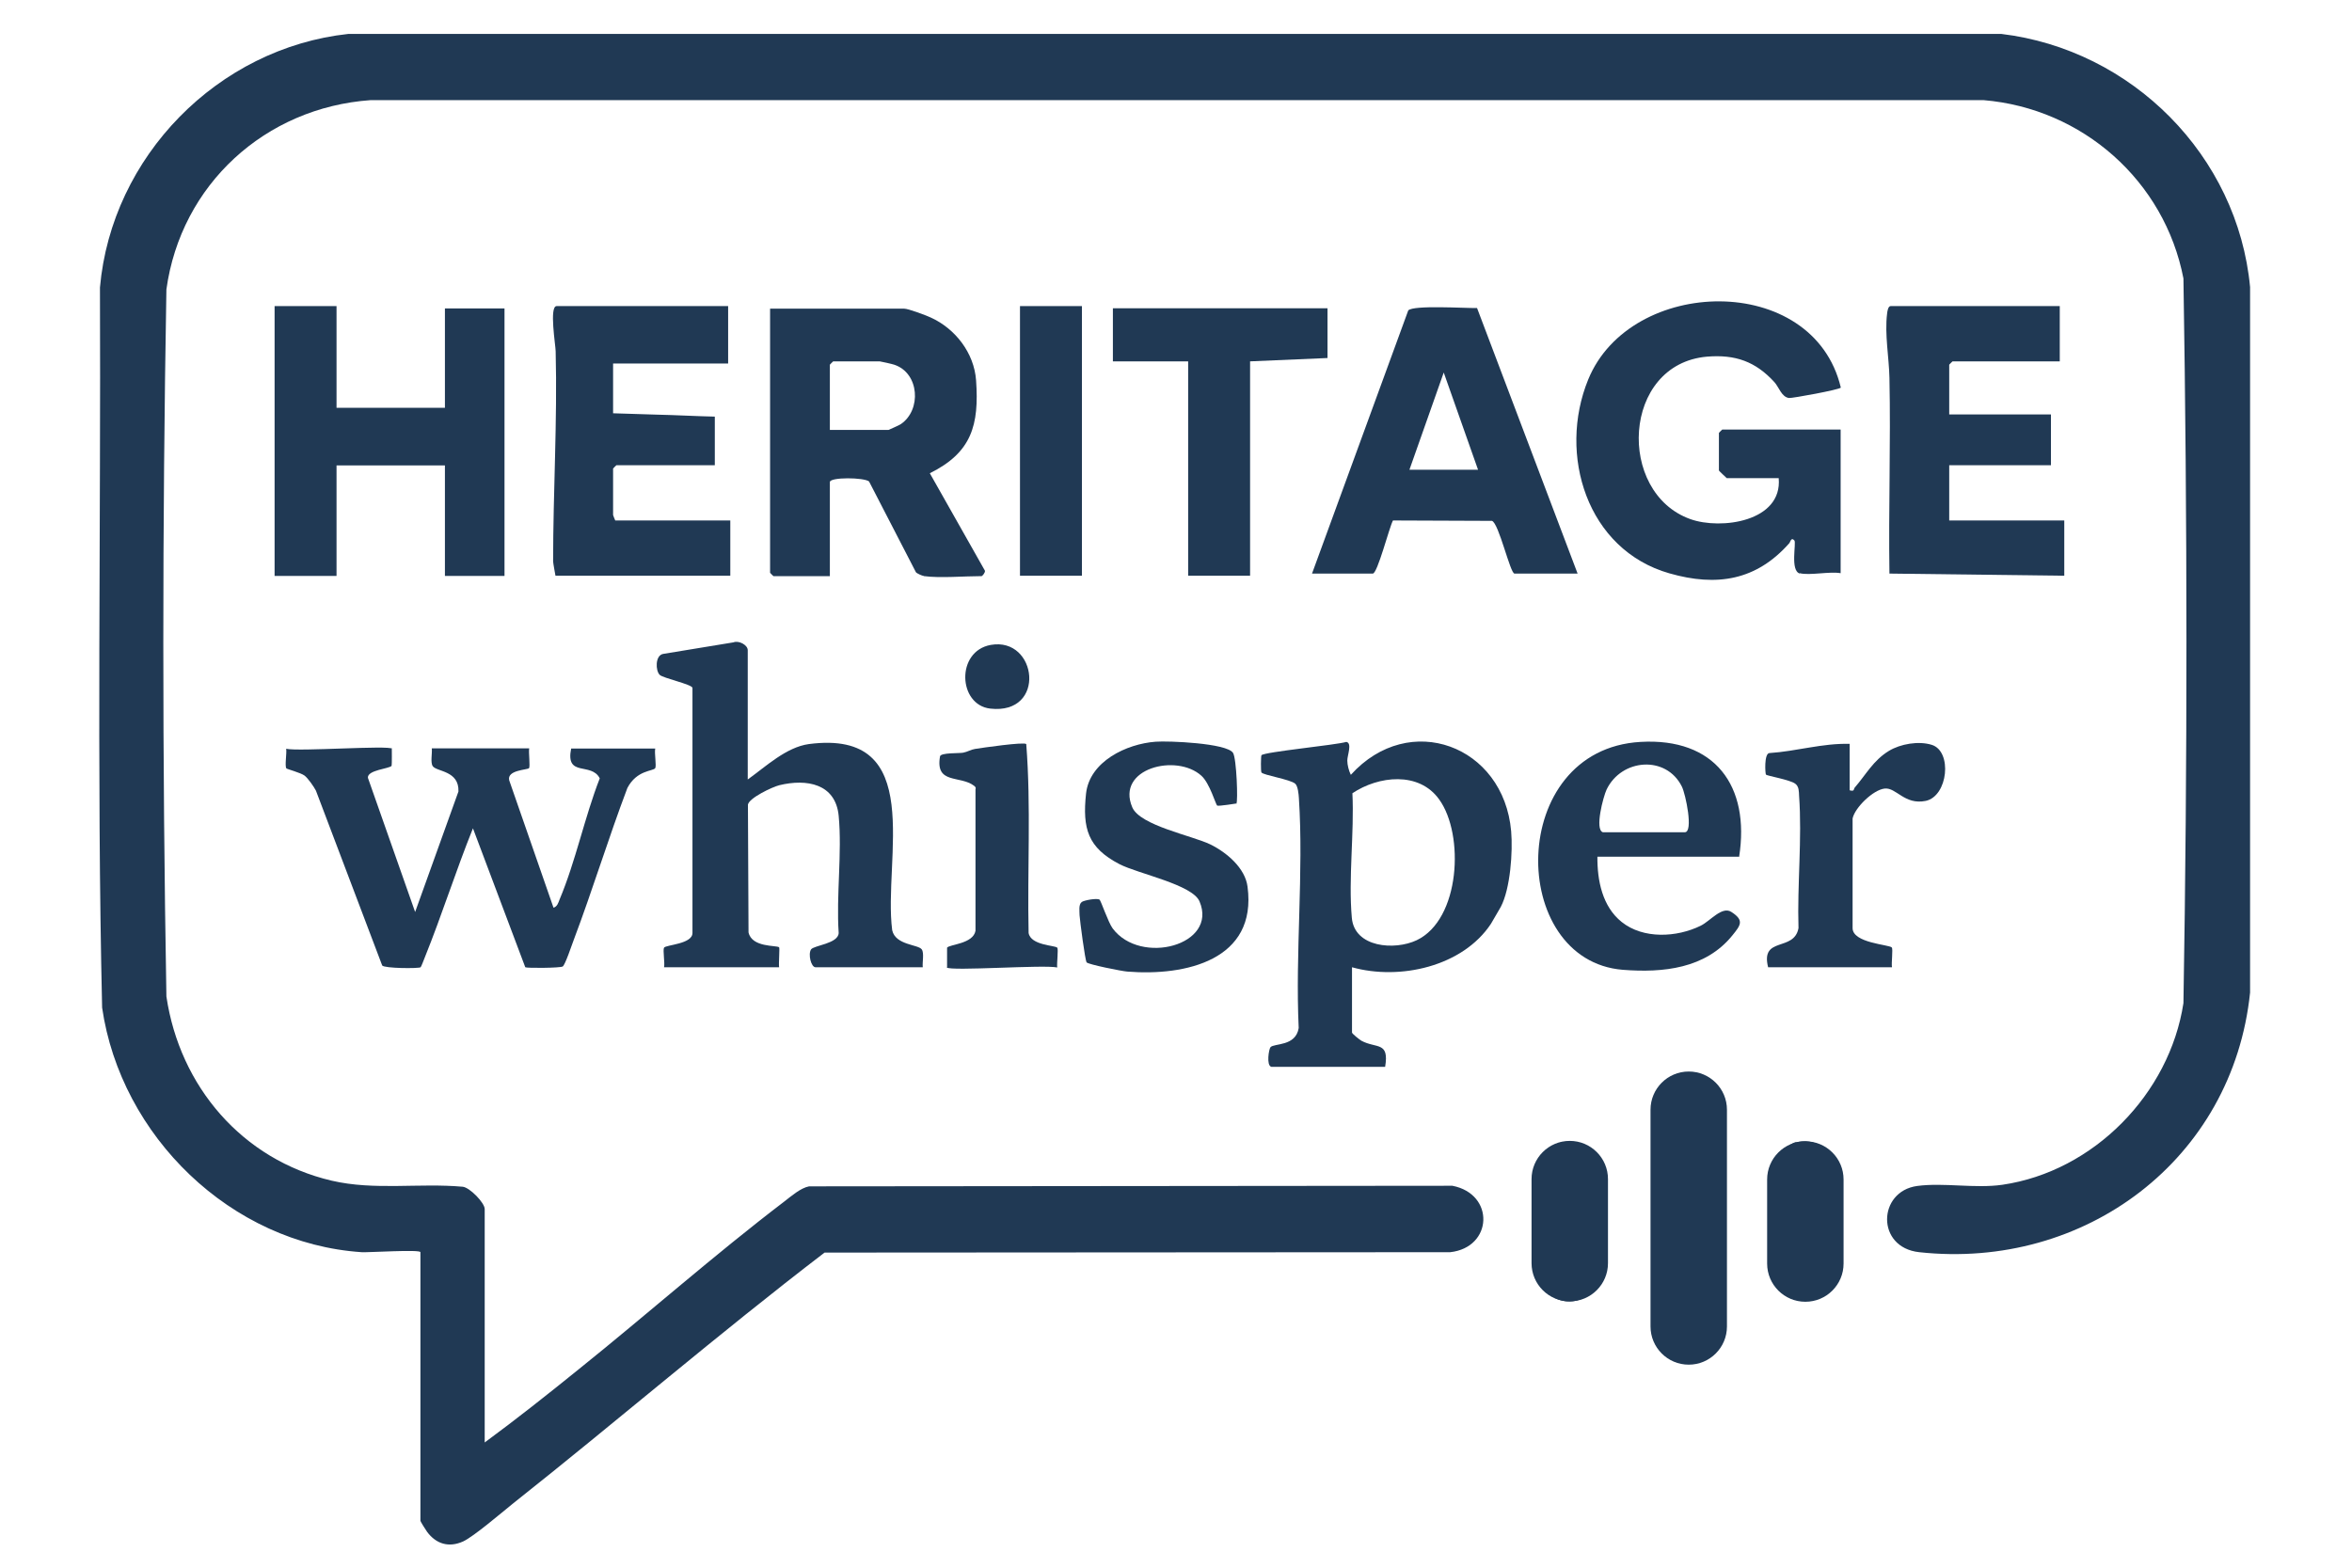
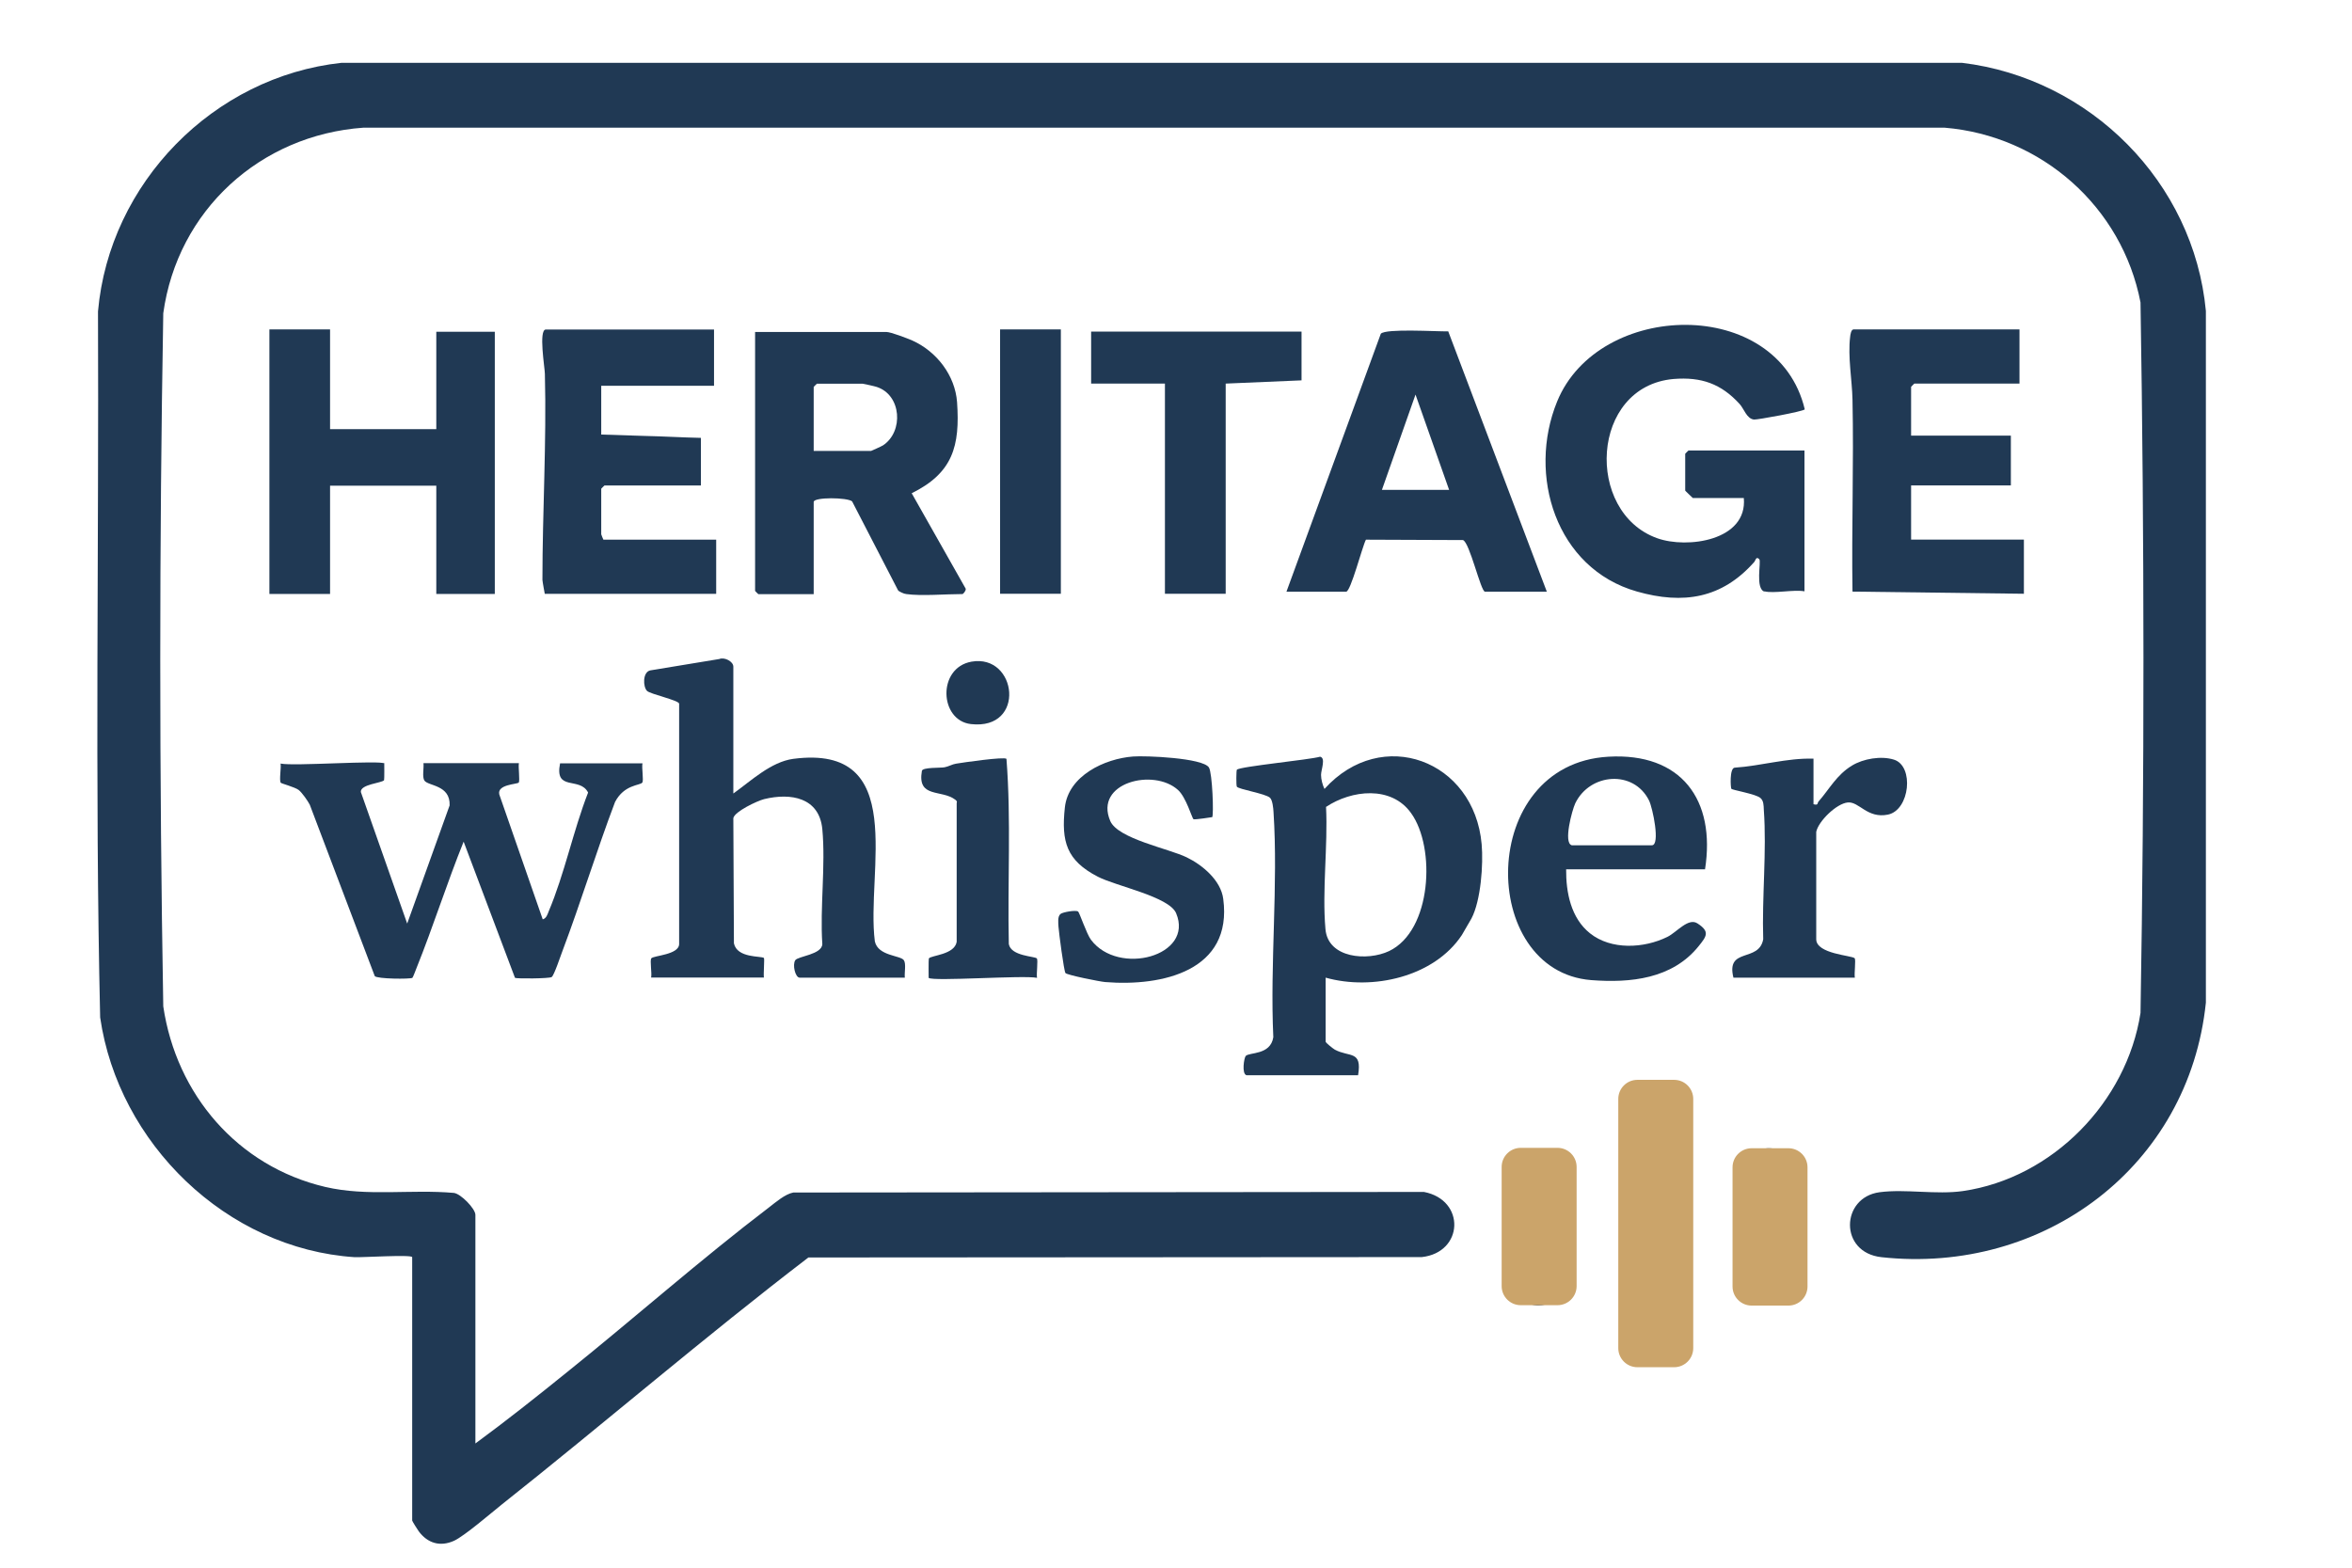
- <svg xmlns="http://www.w3.org/2000/svg" id="Layer_1" version="1.1" viewBox="0 0 120 80">
+ <svg xmlns="http://www.w3.org/2000/svg" id="Layer_1" version="1.1" viewBox="0 0 240 160">
  <defs>
    <style>
      .st0 {
+         fill: #cba46a;
+       }
+ 
+       .st1 {
        fill: #203954;
      }
    </style>
  </defs>
  <g>
-     <path class="st0" d="M24.73,73.61c1.63-1.2,3.22-2.46,4.79-3.73,3.51-2.82,6.92-5.84,10.5-8.57.35-.27.83-.69,1.26-.77l32.82-.03c2.18.42,2.07,3.15-.11,3.39l-31.92.02c-5.41,4.14-10.59,8.6-15.94,12.84-.56.45-1.96,1.65-2.5,1.9-.73.33-1.38.13-1.84-.49-.06-.08-.34-.53-.34-.56v-13.71c0-.15-2.66.02-2.99,0-6.68-.44-12.3-5.93-13.25-12.48-.28-12.23-.06-24.51-.11-36.75.59-6.68,6.01-12.22,12.68-12.94h84.32c6.67.8,12.07,6.21,12.7,12.92v36c-.88,8.52-8.43,14.17-16.88,13.25-2.22-.24-2.12-3.11-.1-3.38,1.35-.18,2.95.14,4.34-.06,4.66-.68,8.53-4.64,9.24-9.27.21-12.3.2-24.68,0-36.98-.96-4.98-5.15-8.68-10.2-9.1H18.91c-5.38.38-9.68,4.31-10.42,9.66-.21,12.01-.21,24.07,0,36.08.68,4.59,3.87,8.33,8.43,9.4,2.19.51,4.46.11,6.69.31.36.04,1.12.82,1.12,1.14v11.9h0Z" />
+     <path class="st1" d="M48.5,147.33c3.2-2.35,6.31-4.82,9.39-7.31,6.88-5.53,13.57-11.45,20.59-16.8.69-.53,1.63-1.35,2.47-1.51l64.35-.06c4.27.82,4.06,6.18-.22,6.65l-62.59.04c-10.61,8.12-20.76,16.86-31.25,25.18-1.1.88-3.84,3.24-4.9,3.73-1.43.65-2.71.25-3.61-.96-.12-.16-.67-1.04-.67-1.1v-26.88c0-.29-5.22.04-5.86,0-13.1-.86-24.12-11.63-25.98-24.47-.55-23.98-.12-48.06-.22-72.06,1.16-13.1,11.78-23.96,24.86-25.37h165.33c13.08,1.57,23.67,12.18,24.9,25.33v70.59c-1.73,16.71-16.53,27.78-33.1,25.98-4.35-.47-4.16-6.1-.2-6.63,2.65-.35,5.78.27,8.51-.12,9.14-1.33,16.72-9.1,18.12-18.18.41-24.12.39-48.39,0-72.51-1.88-9.76-10.1-17.02-20-17.84H37.09c-10.55.75-18.98,8.45-20.43,18.94-.41,23.55-.41,47.19,0,70.74,1.33,9,7.59,16.33,16.53,18.43,4.29,1,8.74.22,13.12.61.71.08,2.2,1.61,2.2,2.24v23.35Z" />
    <g>
-       <path class="st0" d="M85.64,55.25c.93-.21,1.82.31,1.96,1.27v11.39c-.47,1.72-2.86,1.54-3.05-.22.28-3.52-.37-7.61,0-11.06.06-.58.5-1.25,1.1-1.39h0Z" />
-       <path class="st0" d="M79.66,58.3c.88-.18,1.85.33,1.95,1.27.2,1.73-.13,3.85-.03,5.62-.45,1.7-2.83,1.63-3.02-.2-.18-1.72.13-3.76,0-5.52.08-.51.59-1.06,1.09-1.17h.01Z" />
-       <path class="st0" d="M91.63,58.29c1-.23,1.84.37,1.95,1.39.12,1.09.14,4.48-.03,5.5-.28,1.67-2.74,1.5-2.91.14-.19-1.52.01-3.81.01-5.43,0-.19-.1-.4-.09-.55.04-.36.71-.98,1.07-1.06h0Z" />
+       <path class="st1" d="M167.93,111.33c1.82-.41,3.57.61,3.84,2.49v22.33c-.92,3.37-5.61,3.02-5.98-.43.55-6.9-.73-14.92,0-21.69.12-1.14.98-2.45,2.16-2.73l-.02.02Z" />
+       <path class="st1" d="M156.21,117.31c1.73-.35,3.63.65,3.82,2.49.39,3.39-.25,7.55-.06,11.02-.88,3.33-5.55,3.2-5.92-.39-.35-3.37.25-7.37,0-10.82.16-1,1.16-2.08,2.14-2.29h.02Z" />
+       <path class="st1" d="M179.68,117.29c1.96-.45,3.61.73,3.82,2.73.24,2.14.27,8.78-.06,10.78-.55,3.27-5.37,2.94-5.71.27-.37-2.98.02-7.47.02-10.65,0-.37-.2-.78-.18-1.08.08-.71,1.39-1.92,2.1-2.08v.02Z" />
    </g>
    <g>
-       <path class="st0" d="M38.16,39.77c.91-.65,1.95-1.64,3.11-1.8,6.04-.79,3.78,5.87,4.25,9.5.17.77,1.33.72,1.51.98.13.19.02.66.05.91h-5.47c-.23,0-.39-.67-.23-.91.14-.21,1.39-.29,1.41-.84-.13-1.92.18-4.08,0-5.98-.16-1.64-1.63-1.9-3.03-1.56-.36.09-1.54.65-1.6.99l.03,6.52c.17.78,1.42.65,1.56.76.04.03-.03.84,0,1.02h-5.87c.05-.22-.07-.88,0-1,.1-.15,1.45-.18,1.45-.75v-12.51c-.04-.18-1.49-.49-1.67-.66-.22-.21-.24-.99.17-1.07l3.59-.59c.27-.11.73.13.73.4v6.6h0Z" />
-       <path class="st0" d="M76.07,47.14c-1.45,2.19-4.66,2.9-7.09,2.22v3.33c0,.06.38.36.48.42.76.41,1.43.02,1.21,1.33h-5.81c-.26-.08-.12-.91-.04-1,.18-.21,1.29-.03,1.44-.98-.18-3.84.26-7.93.01-11.73-.01-.19-.05-.62-.19-.74-.26-.22-1.61-.43-1.72-.57-.04-.06-.03-.84,0-.88.14-.17,3.81-.52,4.33-.68.31.06.05.68.05.95,0,.23.08.53.18.73,2.98-3.3,7.8-1.5,8.18,2.88.09,1.04-.04,2.93-.53,3.86M69,40.47c.1,2.04-.21,4.34-.03,6.36.13,1.53,2.19,1.68,3.31,1.15,2.23-1.06,2.44-5.39,1.15-7.18-1.03-1.45-3.1-1.21-4.43-.32h0Z" />
-       <path class="st0" d="M19.99,38.19s.01.85-.01.89c-.11.15-1.24.21-1.21.61l2.41,6.85,2.21-6.15c.04-1.07-1.1-1-1.31-1.29-.13-.19-.02-.66-.05-.91h4.97c-.04.2.06.92-.01,1.01-.08.09-1.14.09-1.01.62l2.26,6.5c.19-.05.25-.26.31-.42.82-1.94,1.28-4.21,2.05-6.18-.43-.85-1.76-.03-1.46-1.52h4.29c-.05.22.07.88,0,1-.11.16-.94.09-1.42,1.01-.97,2.56-1.77,5.19-2.74,7.76-.09.24-.44,1.28-.56,1.35-.13.08-1.83.09-1.91.04l-2.67-7.09c-.87,2.16-1.58,4.41-2.45,6.57-.04.1-.19.5-.22.52-.11.07-1.84.06-1.96-.09l-3.38-8.92c-.1-.2-.41-.64-.58-.77-.2-.15-.9-.33-.93-.37-.09-.13.03-.78-.01-1,.66.15,5.23-.19,5.42,0l-.02-.02Z" />
-       <path class="st0" d="M88.72,43.72h-7.22c-.01,1.21.25,2.54,1.24,3.33,1.1.88,2.81.79,4.03.19.49-.24,1.09-1.02,1.57-.7.66.43.47.67.05,1.19-1.37,1.7-3.54,1.92-5.59,1.76-5.88-.47-5.93-11.24.9-11.63,3.79-.22,5.6,2.24,5.03,5.87h-.01ZM81.78,42.47h4.18c.45,0,.04-1.95-.15-2.33-.8-1.61-3.08-1.43-3.84.15-.17.36-.62,2.05-.19,2.18Z" />
-       <path class="st0" d="M63.1,41s-.93.15-1,.11c-.07-.05-.38-1.14-.8-1.52-1.27-1.16-4.38-.38-3.53,1.61.4.93,3.05,1.44,3.98,1.89.82.4,1.78,1.2,1.9,2.16.5,3.75-3.17,4.57-6.14,4.33-.27-.02-1.98-.36-2.07-.47-.08-.11-.34-2.11-.36-2.4,0-.2-.06-.55.11-.68.12-.09.78-.21.91-.12.07.05.44,1.16.67,1.47,1.43,1.91,5.38.85,4.43-1.38-.36-.86-3.13-1.41-4.08-1.9-1.62-.84-1.9-1.82-1.71-3.6.18-1.65,2.07-2.54,3.55-2.65.64-.05,3.63.07,3.95.57.18.28.26,2.49.17,2.59h.02Z" />
-       <path class="st0" d="M94.37,37.96v2.37c.27.07.19-.06.26-.14.58-.67.94-1.38,1.74-1.87.59-.36,1.52-.52,2.19-.31,1.06.33.83,2.62-.31,2.86-1.08.22-1.5-.69-2.09-.63s-1.53.98-1.64,1.53v5.59c0,.77,1.87.84,2,.99.07.08-.03.8.01,1.01h-6.32c-.4-1.6,1.33-.77,1.55-2-.07-2.2.19-4.57.03-6.75-.01-.21,0-.48-.2-.62-.27-.2-1.44-.4-1.49-.46-.04-.05-.1-1.07.17-1.1,1.38-.09,2.72-.51,4.1-.47h0Z" />
-       <path class="st0" d="M48.32,49.36s0-.96,0-1c.12-.17,1.33-.19,1.45-.86v-7.22c.03-.09,0-.12-.07-.18-.72-.55-1.99-.06-1.74-1.5.03-.2.99-.15,1.18-.19.22-.04.4-.16.6-.19.36-.06,2.52-.37,2.62-.25.25,3.2.05,6.43.12,9.64.11.64,1.36.63,1.46.75.07.08-.03.8,0,1.01-.69-.15-5.44.2-5.64,0h0Z" />
-       <path class="st0" d="M50.55,32.91c2.38-.42,2.86,3.58-.03,3.25-1.64-.19-1.76-2.93.03-3.25Z" />
+       <path class="st1" d="M74.84,80.98c1.78-1.27,3.82-3.22,6.1-3.53,11.84-1.55,7.41,11.51,8.33,18.63.33,1.51,2.61,1.41,2.96,1.92.25.37.04,1.29.1,1.78h-10.73c-.45,0-.76-1.31-.45-1.78.27-.41,2.73-.57,2.76-1.65-.25-3.76.35-8,0-11.73-.31-3.22-3.2-3.73-5.94-3.06-.71.18-3.02,1.27-3.14,1.94l.06,12.78c.33,1.53,2.78,1.27,3.06,1.49.08.06-.06,1.65,0,2h-11.51c.1-.43-.14-1.73.02-1.96.2-.29,2.84-.35,2.84-1.47v-24.53c-.08-.35-2.92-.96-3.27-1.29-.43-.41-.47-1.94.33-2.1l7.04-1.16c.53-.22,1.43.25,1.43.78v12.94-.02Z" />
+       <path class="st1" d="M149.17,95.43c-2.84,4.29-9.14,5.69-13.9,4.35v6.53c0,.12.75.71.94.82,1.49.8,2.8.04,2.37,2.61h-11.39c-.51-.16-.24-1.78-.08-1.96.35-.41,2.53-.06,2.82-1.92-.35-7.53.51-15.55.02-23-.02-.37-.1-1.22-.37-1.45-.51-.43-3.16-.84-3.37-1.12-.08-.12-.06-1.65,0-1.73.27-.33,7.47-1.02,8.49-1.33.61.12.1,1.33.1,1.86,0,.45.16,1.04.35,1.43,5.84-6.47,15.29-2.94,16.04,5.65.18,2.04-.08,5.74-1.04,7.57M135.31,82.35c.2,4-.41,8.51-.06,12.47.25,3,4.29,3.29,6.49,2.25,4.37-2.08,4.78-10.57,2.25-14.08-2.02-2.84-6.08-2.37-8.69-.63v-.02Z" />
+       <path class="st1" d="M39.21,77.88s.02,1.67-.02,1.75c-.22.29-2.43.41-2.37,1.2l4.73,13.43,4.33-12.06c.08-2.1-2.16-1.96-2.57-2.53-.25-.37-.04-1.29-.1-1.78h9.74c-.08.39.12,1.8-.02,1.98-.16.18-2.24.18-1.98,1.22l4.43,12.74c.37-.1.49-.51.61-.82,1.61-3.8,2.51-8.25,4.02-12.12-.84-1.67-3.45-.06-2.86-2.98h8.41c-.1.43.14,1.73-.02,1.96-.22.31-1.84.18-2.78,1.98-1.9,5.02-3.47,10.18-5.37,15.22-.18.47-.86,2.51-1.1,2.65-.25.16-3.59.18-3.74.08l-5.24-13.9c-1.71,4.24-3.1,8.65-4.8,12.88-.08.2-.37.98-.43,1.02-.22.14-3.61.12-3.84-.18l-6.63-17.49c-.2-.39-.8-1.25-1.14-1.51-.39-.29-1.76-.65-1.82-.73-.18-.25.06-1.53-.02-1.96,1.29.29,10.25-.37,10.63,0l-.04-.04Z" />
+       <path class="st1" d="M173.97,88.72h-14.16c-.02,2.37.49,4.98,2.43,6.53,2.16,1.73,5.51,1.55,7.9.37.96-.47,2.14-2,3.08-1.37,1.29.84.92,1.31.1,2.33-2.69,3.33-6.94,3.76-10.96,3.45-11.53-.92-11.63-22.04,1.76-22.8,7.43-.43,10.98,4.39,9.86,11.51l-.02-.02ZM160.36,86.27h8.2c.88,0,.08-3.82-.29-4.57-1.57-3.16-6.04-2.8-7.53.29-.33.71-1.22,4.02-.37,4.27Z" />
+       <path class="st1" d="M123.74,83.39s-1.82.29-1.96.22c-.14-.1-.75-2.24-1.57-2.98-2.49-2.27-8.59-.75-6.92,3.16.78,1.82,5.98,2.82,7.8,3.71,1.61.78,3.49,2.35,3.73,4.24.98,7.35-6.22,8.96-12.04,8.49-.53-.04-3.88-.71-4.06-.92-.16-.22-.67-4.14-.71-4.71-.02-.39-.12-1.08.22-1.33.24-.18,1.53-.41,1.78-.24.14.1.86,2.27,1.31,2.88,2.8,3.74,10.55,1.67,8.69-2.71-.71-1.69-6.14-2.76-8-3.73-3.18-1.65-3.73-3.57-3.35-7.06.35-3.24,4.06-4.98,6.96-5.2,1.25-.1,7.12.14,7.74,1.12.35.55.51,4.88.33,5.08l.04-.02Z" />
+       <path class="st1" d="M185.05,77.43v4.65c.53.14.37-.12.51-.27,1.14-1.31,1.84-2.71,3.41-3.67,1.16-.71,2.98-1.02,4.29-.61,2.08.65,1.63,5.14-.61,5.61-2.12.43-2.94-1.35-4.1-1.24s-3,1.92-3.22,3v10.96c0,1.51,3.67,1.65,3.92,1.94.14.16-.06,1.57.02,1.98h-12.39c-.78-3.14,2.61-1.51,3.04-3.92-.14-4.31.37-8.96.06-13.23-.02-.41,0-.94-.39-1.22-.53-.39-2.82-.78-2.92-.9-.08-.1-.2-2.1.33-2.16,2.71-.18,5.33-1,8.04-.92h0Z" />
+       <path class="st1" d="M94.76,99.78s-.02-1.88.02-1.96c.24-.33,2.61-.37,2.84-1.69v-14.16c.06-.18,0-.24-.14-.35-1.41-1.08-3.9-.12-3.41-2.94.06-.39,1.94-.29,2.31-.37.43-.08.78-.31,1.18-.37.71-.12,4.94-.73,5.14-.49.49,6.27.1,12.61.24,18.9.22,1.25,2.67,1.24,2.86,1.47.14.16-.06,1.57.02,1.98-1.35-.29-10.67.39-11.06,0v-.02Z" />
+       <path class="st1" d="M99.13,67.53c4.67-.82,5.61,7.02-.06,6.37-3.22-.37-3.45-5.74.06-6.37Z" />
    </g>
    <g>
-       <path class="st0" d="M91.83,29.27c-.51-.14-.17-1.57-.28-1.69-.17-.19-.21.09-.26.14-1.68,1.9-3.69,2.23-6.11,1.54-4.22-1.2-5.71-6.07-4.15-9.89,2.15-5.27,11.48-5.51,12.89.41-.08.11-2.5.55-2.64.53-.38-.04-.52-.56-.75-.81-.96-1.05-1.99-1.42-3.44-1.3-4.34.38-4.62,6.94-.85,8.29,1.56.56,4.71.13,4.51-2.09h-2.65s-.4-.37-.4-.39v-1.92s.16-.17.17-.17h6.04v7.33c-.57-.1-1.59.13-2.09,0v.02Z" />
-       <path class="st0" d="M47.13,29.39c-.07,0-.36-.13-.4-.19l-2.39-4.63c-.25-.21-2-.23-2,.03v4.8h-2.88s-.17-.16-.17-.17v-13.48h6.83c.23,0,1.09.33,1.36.45,1.26.57,2.22,1.81,2.32,3.21.16,2.28-.22,3.68-2.36,4.74l2.81,4.97c.03.09-.13.28-.17.28-.87,0-2.13.11-2.93,0h-.02ZM42.34,21.94h2.99s.53-.23.62-.29c1.08-.72.96-2.62-.33-3.04-.08-.03-.7-.17-.74-.17h-2.37s-.17.16-.17.17v3.33Z" />
-       <polygon class="st0" points="17.17 15.62 17.17 20.81 22.7 20.81 22.7 15.74 25.74 15.74 25.74 29.39 22.7 29.39 22.7 23.75 17.17 23.75 17.17 29.39 14.01 29.39 14.01 15.62 17.17 15.62" />
-       <path class="st0" d="M66.94,29.27l4.91-13.43c.27-.28,2.87-.11,3.51-.12l5.13,13.55h-3.22c-.22,0-.8-2.58-1.15-2.69l-5.05-.02c-.19.35-.79,2.71-1.03,2.71h-3.1ZM71.91,23.97h3.5l-1.75-4.96s-1.75,4.96-1.75,4.96Z" />
-       <path class="st0" d="M105.09,15.62v2.82h-5.47s-.17.16-.17.17v2.54h5.19v2.59h-5.19v2.82h5.87v2.82l-8.92-.11c-.05-3.33.07-6.66,0-9.99-.02-1.02-.25-2.23-.12-3.27.01-.11.05-.39.18-.39h8.63Z" />
-       <path class="st0" d="M33.52,21.16c.96.02,1.99.08,2.95.1v2.48h-5.02s-.17.16-.17.17v2.37s.1.28.11.28h5.87v2.82h-8.92s-.12-.65-.12-.73c0-3.55.22-7.15.13-10.72,0-.29-.34-2.31.05-2.31h8.75v2.93h-5.87v2.54" />
-       <path class="st0" d="M63.78,18.44v10.94h-3.16v-10.94h-3.84v-2.71h10.95v2.54" />
-       <rect class="st0" x="52.04" y="15.62" width="3.16" height="13.76" />
+       <path class="st1" d="M180.07,60.39c-1-.27-.33-3.08-.55-3.31-.33-.37-.41.18-.51.27-3.29,3.73-7.24,4.37-11.98,3.02-8.27-2.35-11.2-11.9-8.14-19.39,4.22-10.33,22.51-10.8,25.27.8-.16.22-4.9,1.08-5.18,1.04-.75-.08-1.02-1.1-1.47-1.59-1.88-2.06-3.9-2.78-6.74-2.55-8.51.75-9.06,13.61-1.67,16.25,3.06,1.1,9.23.25,8.84-4.1h-5.2s-.78-.73-.78-.76v-3.76s.31-.33.33-.33h11.84v14.37c-1.12-.2-3.12.25-4.1,0l.02.04Z" />
+       <path class="st1" d="M92.42,60.62c-.14,0-.71-.25-.78-.37l-4.69-9.08c-.49-.41-3.92-.45-3.92.06v9.41h-5.65s-.33-.31-.33-.33v-26.43h13.39c.45,0,2.14.65,2.67.88,2.47,1.12,4.35,3.55,4.55,6.29.31,4.47-.43,7.22-4.63,9.29l5.51,9.74c.06.18-.25.55-.33.55-1.71,0-4.18.22-5.74,0l-.04-.02ZM83.03,46.02h5.86s1.04-.45,1.22-.57c2.12-1.41,1.88-5.14-.65-5.96-.16-.06-1.37-.33-1.45-.33h-4.65s-.33.31-.33.33v6.53Z" />
+       <polygon class="st1" points="33.68 33.62 33.68 43.8 44.52 43.8 44.52 33.86 50.49 33.86 50.49 60.62 44.52 60.62 44.52 49.57 33.68 49.57 33.68 60.62 27.49 60.62 27.49 33.62 33.68 33.62" />
+       <path class="st1" d="M131.27,60.39l9.63-26.33c.53-.55,5.63-.22,6.88-.24l10.06,26.57h-6.31c-.43,0-1.57-5.06-2.25-5.27l-9.9-.04c-.37.69-1.55,5.31-2.02,5.31h-6.08ZM141.01,50h6.86l-3.43-9.73s-3.43,9.73-3.43,9.73Z" />
+       <path class="st1" d="M206.07,33.62v5.53h-10.73s-.33.31-.33.33v4.98h10.18v5.08h-10.18v5.53h11.51v5.53l-17.49-.22c-.1-6.53.14-13.06,0-19.59-.04-2-.49-4.37-.24-6.41.02-.22.1-.76.35-.76h16.92Z" />
+       <path class="st1" d="M65.74,44.49c1.88.04,3.9.16,5.78.2v4.86h-9.84s-.33.31-.33.33v4.65s.2.55.22.55h11.51v5.53h-17.49s-.24-1.27-.24-1.43c0-6.96.43-14.02.25-21.02,0-.57-.67-4.53.1-4.53h17.16v5.74h-11.51v4.98" />
+       <path class="st1" d="M125.07,39.15v21.45h-6.2v-21.45h-7.53v-5.31h21.47v4.98" />
+       <rect class="st1" x="102.05" y="33.62" width="6.2" height="26.98" />
    </g>
  </g>
-   <rect class="st0" x="84.21" y="54.68" width="3.9" height="14.96" rx="1.95" ry="1.95" />
-   <rect class="st0" x="78.14" y="58.22" width="3.9" height="8.19" rx="1.95" ry="1.95" />
-   <rect class="st0" x="90.16" y="58.24" width="3.9" height="8.19" rx="1.95" ry="1.95" />
+   <rect class="st0" x="165.13" y="110.21" width="7.65" height="29.33" rx="1.95" ry="1.95" />
+   <rect class="st0" x="153.23" y="117.15" width="7.65" height="16.06" rx="1.95" ry="1.95" />
+   <rect class="st0" x="176.79" y="117.19" width="7.65" height="16.06" rx="1.95" ry="1.95" />
</svg>
